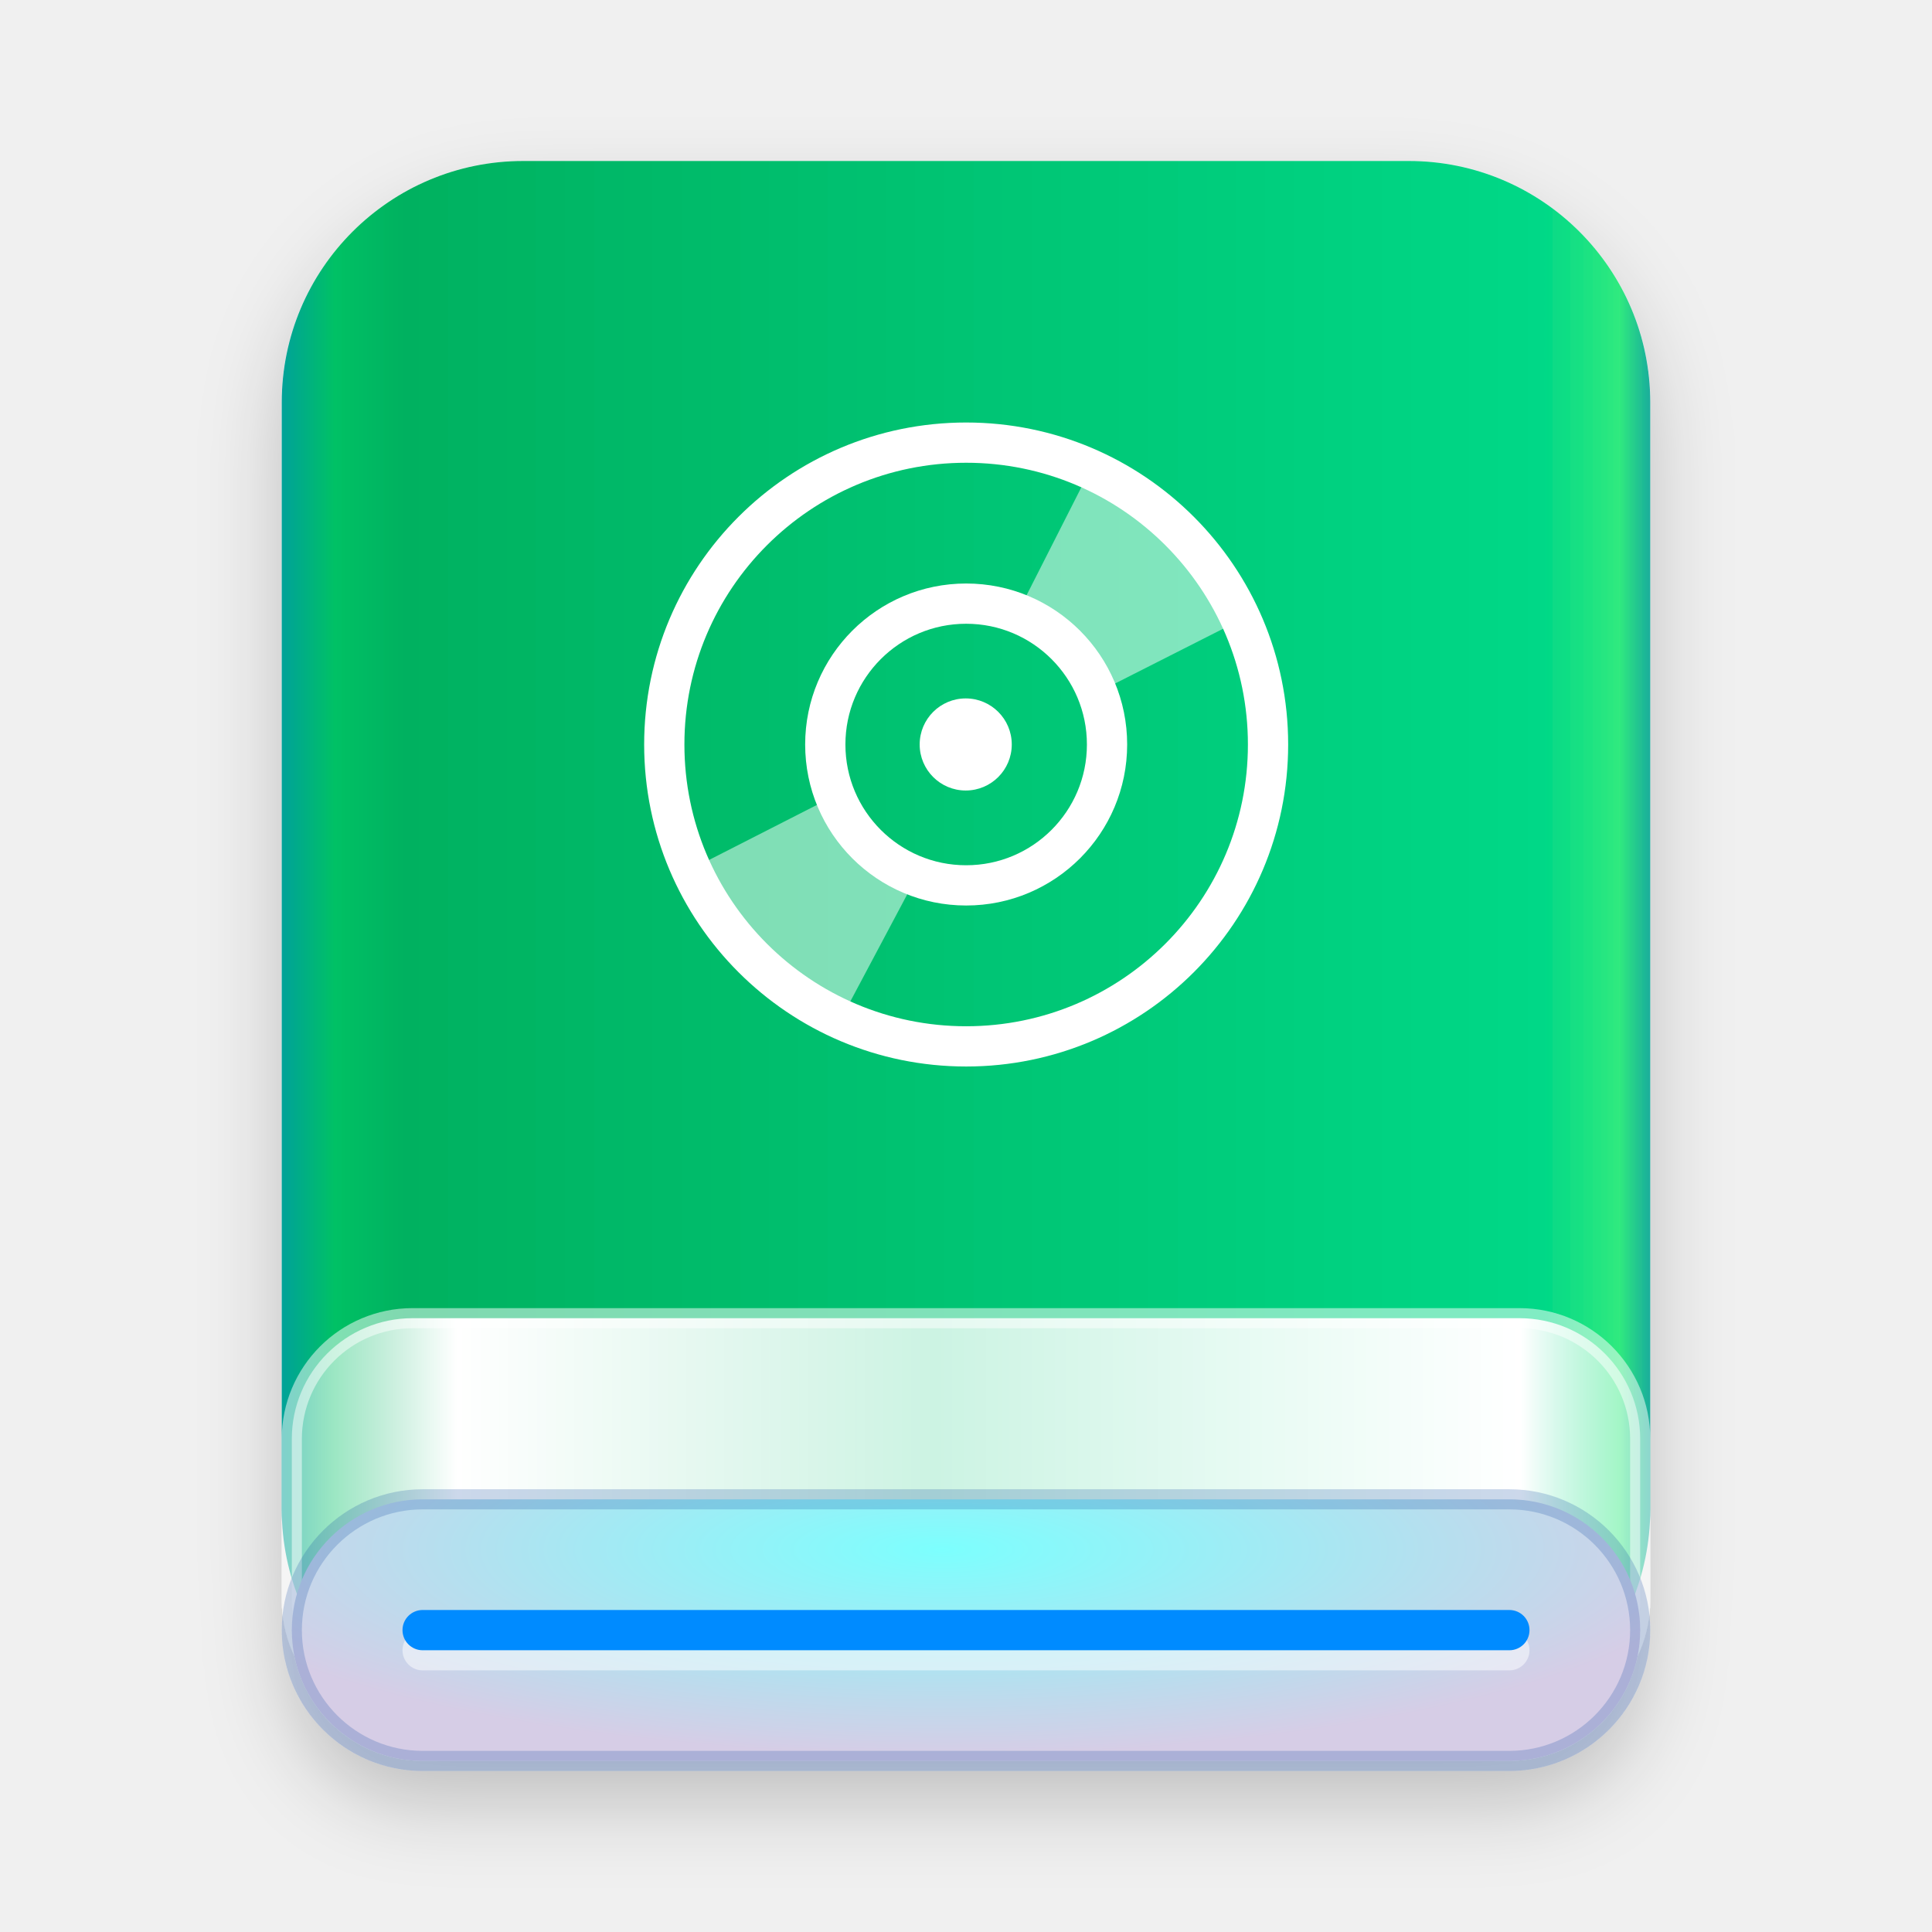
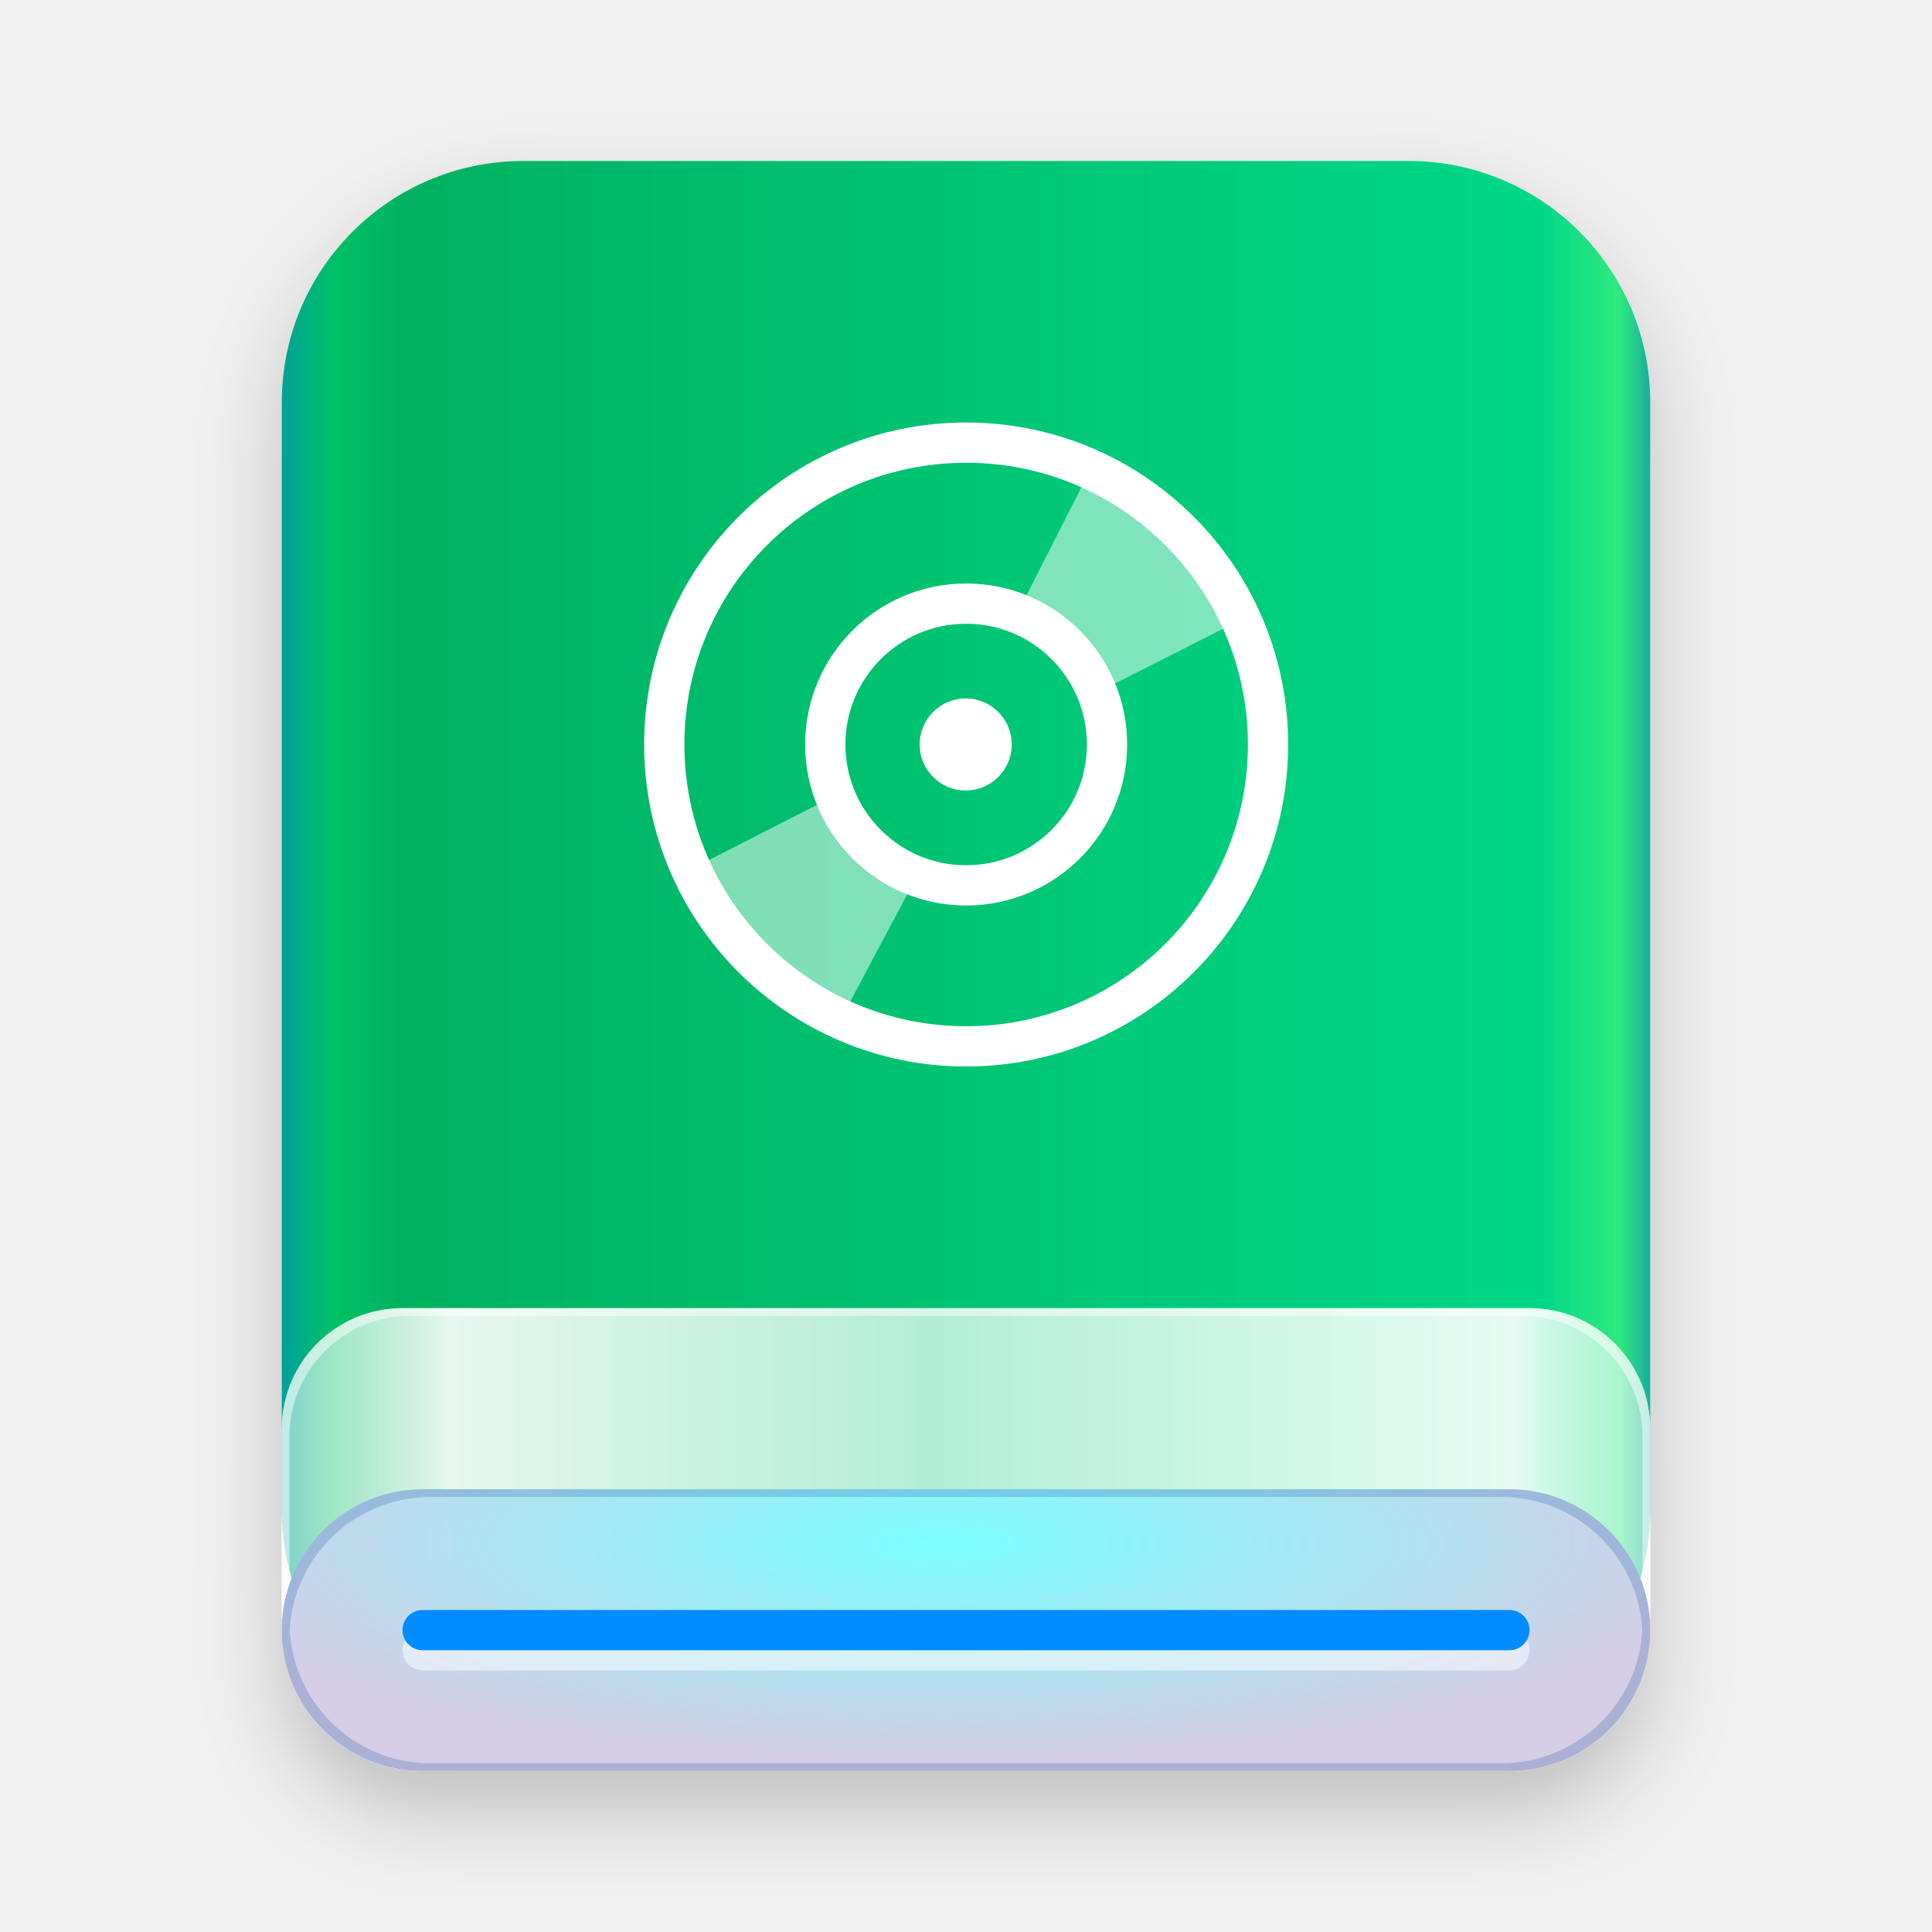
<svg xmlns="http://www.w3.org/2000/svg" xmlns:xlink="http://www.w3.org/1999/xlink" width="96" height="96" viewBox="0 0 96 96">
  <defs>
    <filter id="drive-optical-96px-a" width="135.3%" height="130%" x="-17.6%" y="-15%" filterUnits="objectBoundingBox">
      <feOffset dy="2" in="SourceAlpha" result="shadowOffsetOuter1" />
      <feGaussianBlur in="shadowOffsetOuter1" result="shadowBlurOuter1" stdDeviation="2" />
      <feComposite in="shadowBlurOuter1" in2="SourceAlpha" operator="out" result="shadowBlurOuter1" />
      <feColorMatrix in="shadowBlurOuter1" result="shadowMatrixOuter1" values="0 0 0 0 0   0 0 0 0 0   0 0 0 0 0  0 0 0 0.2 0" />
      <feMerge>
        <feMergeNode in="shadowMatrixOuter1" />
        <feMergeNode in="SourceGraphic" />
      </feMerge>
    </filter>
    <linearGradient id="drive-optical-96px-b" x1="102.549%" x2="-2.652%" y1="57.682%" y2="57.682%">
      <stop offset="0%" stop-color="#0067BC" />
      <stop offset="4.571%" stop-color="#30EA7F" />
      <stop offset="9.931%" stop-color="#00D887" />
      <stop offset="88.945%" stop-color="#00B160" />
      <stop offset="93.793%" stop-color="#00C165" />
      <stop offset="100%" stop-color="#008CBD" />
    </linearGradient>
    <linearGradient id="drive-optical-96px-c" x1="100%" x2="0%" y1="56.43%" y2="56.43%">
      <stop offset="0%" stop-color="#FFF" stop-opacity=".5" />
-       <stop offset="8.389%" stop-color="#FFF" />
-       <stop offset="52.356%" stop-color="#FFF" stop-opacity=".8" />
-       <stop offset="88.168%" stop-color="#FFF" />
+       <stop offset="9.936%" stop-color="#FFF" stop-opacity=".9" />
+       <stop offset="52.356%" stop-color="#FFF" stop-opacity=".7" />
+       <stop offset="87.648%" stop-color="#FFF" stop-opacity=".9" />
      <stop offset="100%" stop-color="#FFF" stop-opacity=".5" />
    </linearGradient>
-     <radialGradient id="drive-optical-96px-d" cx="48.239%" cy="19.103%" r="78.654%" fx="48.239%" fy="19.103%" gradientTransform="matrix(0 1 -.7372 0 .623 -.291)">
+     <rect id="drive-optical-96px-d" width="68" height="21" x="0" y="57" rx="6" />
+     <filter id="drive-optical-96px-e" width="101.5%" height="104.8%" x="-.7%" y="-2.4%" filterUnits="objectBoundingBox">
+       <feMorphology in="SourceAlpha" radius="1" result="shadowSpreadInner1" />
+       <feOffset in="shadowSpreadInner1" result="shadowOffsetInner1" />
+       <feComposite in="shadowOffsetInner1" in2="SourceAlpha" k2="-1" k3="1" operator="arithmetic" result="shadowInnerInner1" />
+       <feColorMatrix in="shadowInnerInner1" values="0 0 0 0 1   0 0 0 0 1   0 0 0 0 1  0 0 0 0.5 0" />
+     </filter>
+     <radialGradient id="drive-optical-96px-f" cx="48.239%" cy="19.103%" r="78.654%" fx="48.239%" fy="19.103%" gradientTransform="matrix(0 1 -.7372 0 .623 -.291)">
      <stop offset="0%" stop-color="#7CFFFE" />
      <stop offset="100%" stop-color="#D6CDE6" />
    </radialGradient>
-     <rect id="drive-optical-96px-f" width="56" height="2" x="0" y="0" rx="1" />
-     <filter id="drive-optical-96px-e" width="101.8%" height="200%" x="-.9%" y="-25%" filterUnits="objectBoundingBox">
+     <path id="drive-optical-96px-g" d="M0,73 C0,69.134 3.143,66 7.005,66 L60.995,66 C64.864,66 68,69.142 68,73 L68,73 C68,76.866 64.857,80 60.995,80 L7.005,80 C3.136,80 0,76.858 0,73 L0,73 Z" />
+     <filter id="drive-optical-96px-h" width="101.5%" height="107.1%" x="-.7%" y="-3.6%" filterUnits="objectBoundingBox">
+       <feMorphology in="SourceAlpha" radius="1" result="shadowSpreadInner1" />
+       <feOffset in="shadowSpreadInner1" result="shadowOffsetInner1" />
+       <feComposite in="shadowOffsetInner1" in2="SourceAlpha" k2="-1" k3="1" operator="arithmetic" result="shadowInnerInner1" />
+       <feColorMatrix in="shadowInnerInner1" values="0 0 0 0 0   0 0 0 0 0.239   0 0 0 0 0.612  0 0 0 0.2 0" />
+     </filter>
+     <rect id="drive-optical-96px-j" width="56" height="2" x="0" y="0" rx="1" />
+     <filter id="drive-optical-96px-i" width="101.8%" height="200%" x="-.9%" y="-25%" filterUnits="objectBoundingBox">
      <feOffset dy="1" in="SourceAlpha" result="shadowOffsetOuter1" />
      <feColorMatrix in="shadowOffsetOuter1" values="0 0 0 0 1   0 0 0 0 1   0 0 0 0 1  0 0 0 0.5 0" />
    </filter>
  </defs>
  <g fill="none" fill-rule="evenodd">
    <g filter="url(#drive-optical-96px-a)" transform="translate(14 8)">
      <rect width="68" height="79" fill="url(#drive-optical-96px-b)" rx="12" />
-       <rect width="67" height="20" x=".5" y="57.5" fill="url(#drive-optical-96px-c)" stroke="#FFF" stroke-opacity=".5" rx="6" />
-       <path fill="url(#drive-optical-96px-d)" stroke="#003D9C" stroke-opacity=".2" d="M0.5,73 C0.5,76.585 3.415,79.5 7.005,79.5 L60.995,79.5 C64.583,79.5 67.5,76.587 67.5,73 C67.5,69.415 64.585,66.5 60.995,66.5 L7.005,66.5 C3.417,66.5 0.5,69.413 0.5,73 Z" />
+       <use fill="url(#drive-optical-96px-c)" xlink:href="#drive-optical-96px-d" />
+       <use fill="#000" filter="url(#drive-optical-96px-e)" xlink:href="#drive-optical-96px-d" />
+       <use fill="url(#drive-optical-96px-f)" xlink:href="#drive-optical-96px-g" />
+       <use fill="#000" filter="url(#drive-optical-96px-h)" xlink:href="#drive-optical-96px-g" />
      <g transform="translate(6 72)">
-         <use fill="#000" filter="url(#drive-optical-96px-e)" xlink:href="#drive-optical-96px-f" />
-         <use fill="#008BFF" xlink:href="#drive-optical-96px-f" />
+         <use fill="#000" filter="url(#drive-optical-96px-i)" xlink:href="#drive-optical-96px-j" />
+         <use fill="#008BFF" xlink:href="#drive-optical-96px-j" />
      </g>
    </g>
    <g transform="translate(32 21)">
      <path d="M16.002 2.346C18 2.346 19.892 2.786 21.602 3.558L21.628 3.5C19.904 2.718 17.998 2.27 15.986 2.27 8.424 2.27 2.274 8.424 2.274 15.992 2.274 18.004 2.72 19.912 3.502 21.636L3.574 21.604C2.8 19.892 2.358 17.996 2.358 15.994 2.356 8.456 8.466 2.346 16.002 2.346L16.002 2.346zM28.428 10.374C29.206 12.09 29.648 13.988 29.648 15.994 29.648 23.53 23.538 29.64 16.002 29.64 13.992 29.64 12.09 29.194 10.372 28.414L10.34 28.484C12.064 29.266 13.972 29.714 15.984 29.714 23.546 29.714 29.696 23.56 29.696 15.992 29.696 13.98 29.25 12.076 28.47 10.352L28.428 10.374 28.428 10.374z" />
      <circle cx="15.986" cy="15.992" r="2.288" fill="#FFF" />
      <path fill="#FFF" d="M23.204 13.066L29.238 10.008C27.78 6.79 25.188 4.202 21.968 2.748L18.956 8.682C20.86 9.582 23.212 13.086 23.204 13.066L23.204 13.066zM9.008 18.784L2.762 21.97C4.214 25.182 6.796 27.766 10.006 29.224L13.234 23.15C11.358 22.262 9.85 20.714 9.008 18.784L9.008 18.784z" opacity=".5" />
      <path fill="#FFF" d="M23.344,12.74 C23.434,12.948 23.482,13.176 23.556,13.394 C23.484,13.176 23.432,12.95 23.344,12.74 L23.344,12.74 Z" />
      <circle cx="16.008" cy="15.994" r="15" stroke="#FFF" stroke-width="2" />
      <circle cx="16.008" cy="15.994" r="7" stroke="#FFF" stroke-width="2" />
    </g>
  </g>
</svg>
